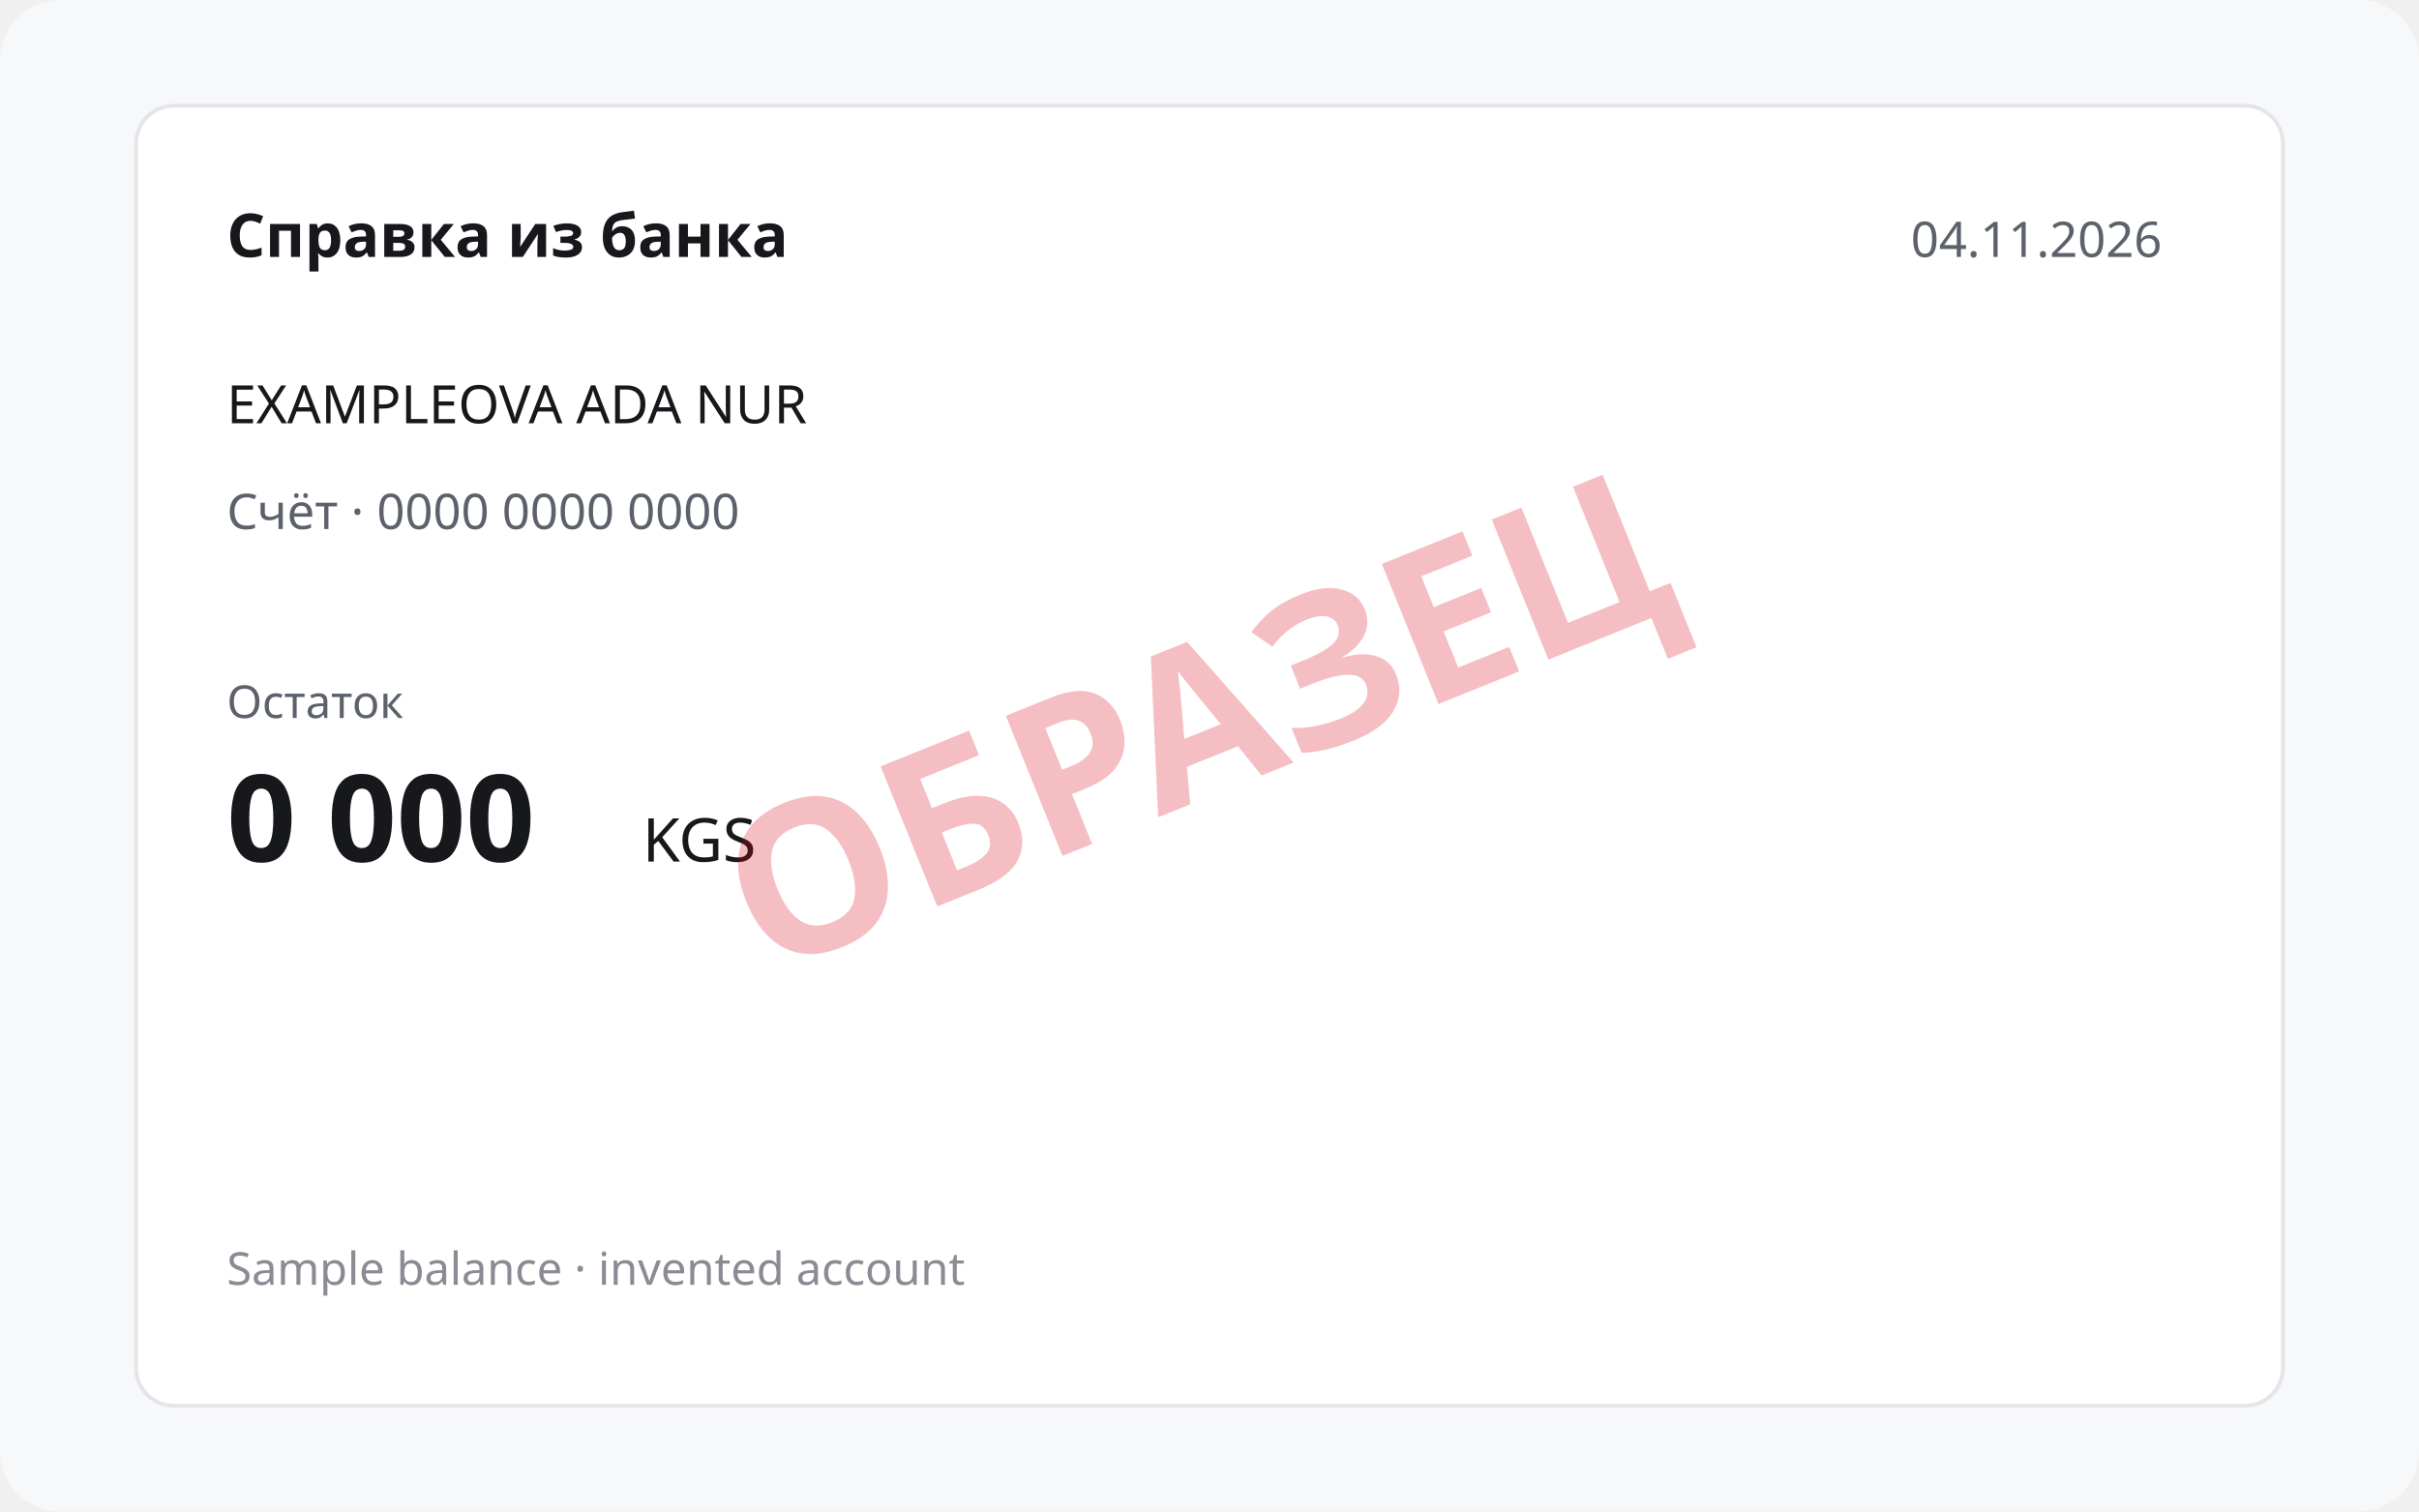
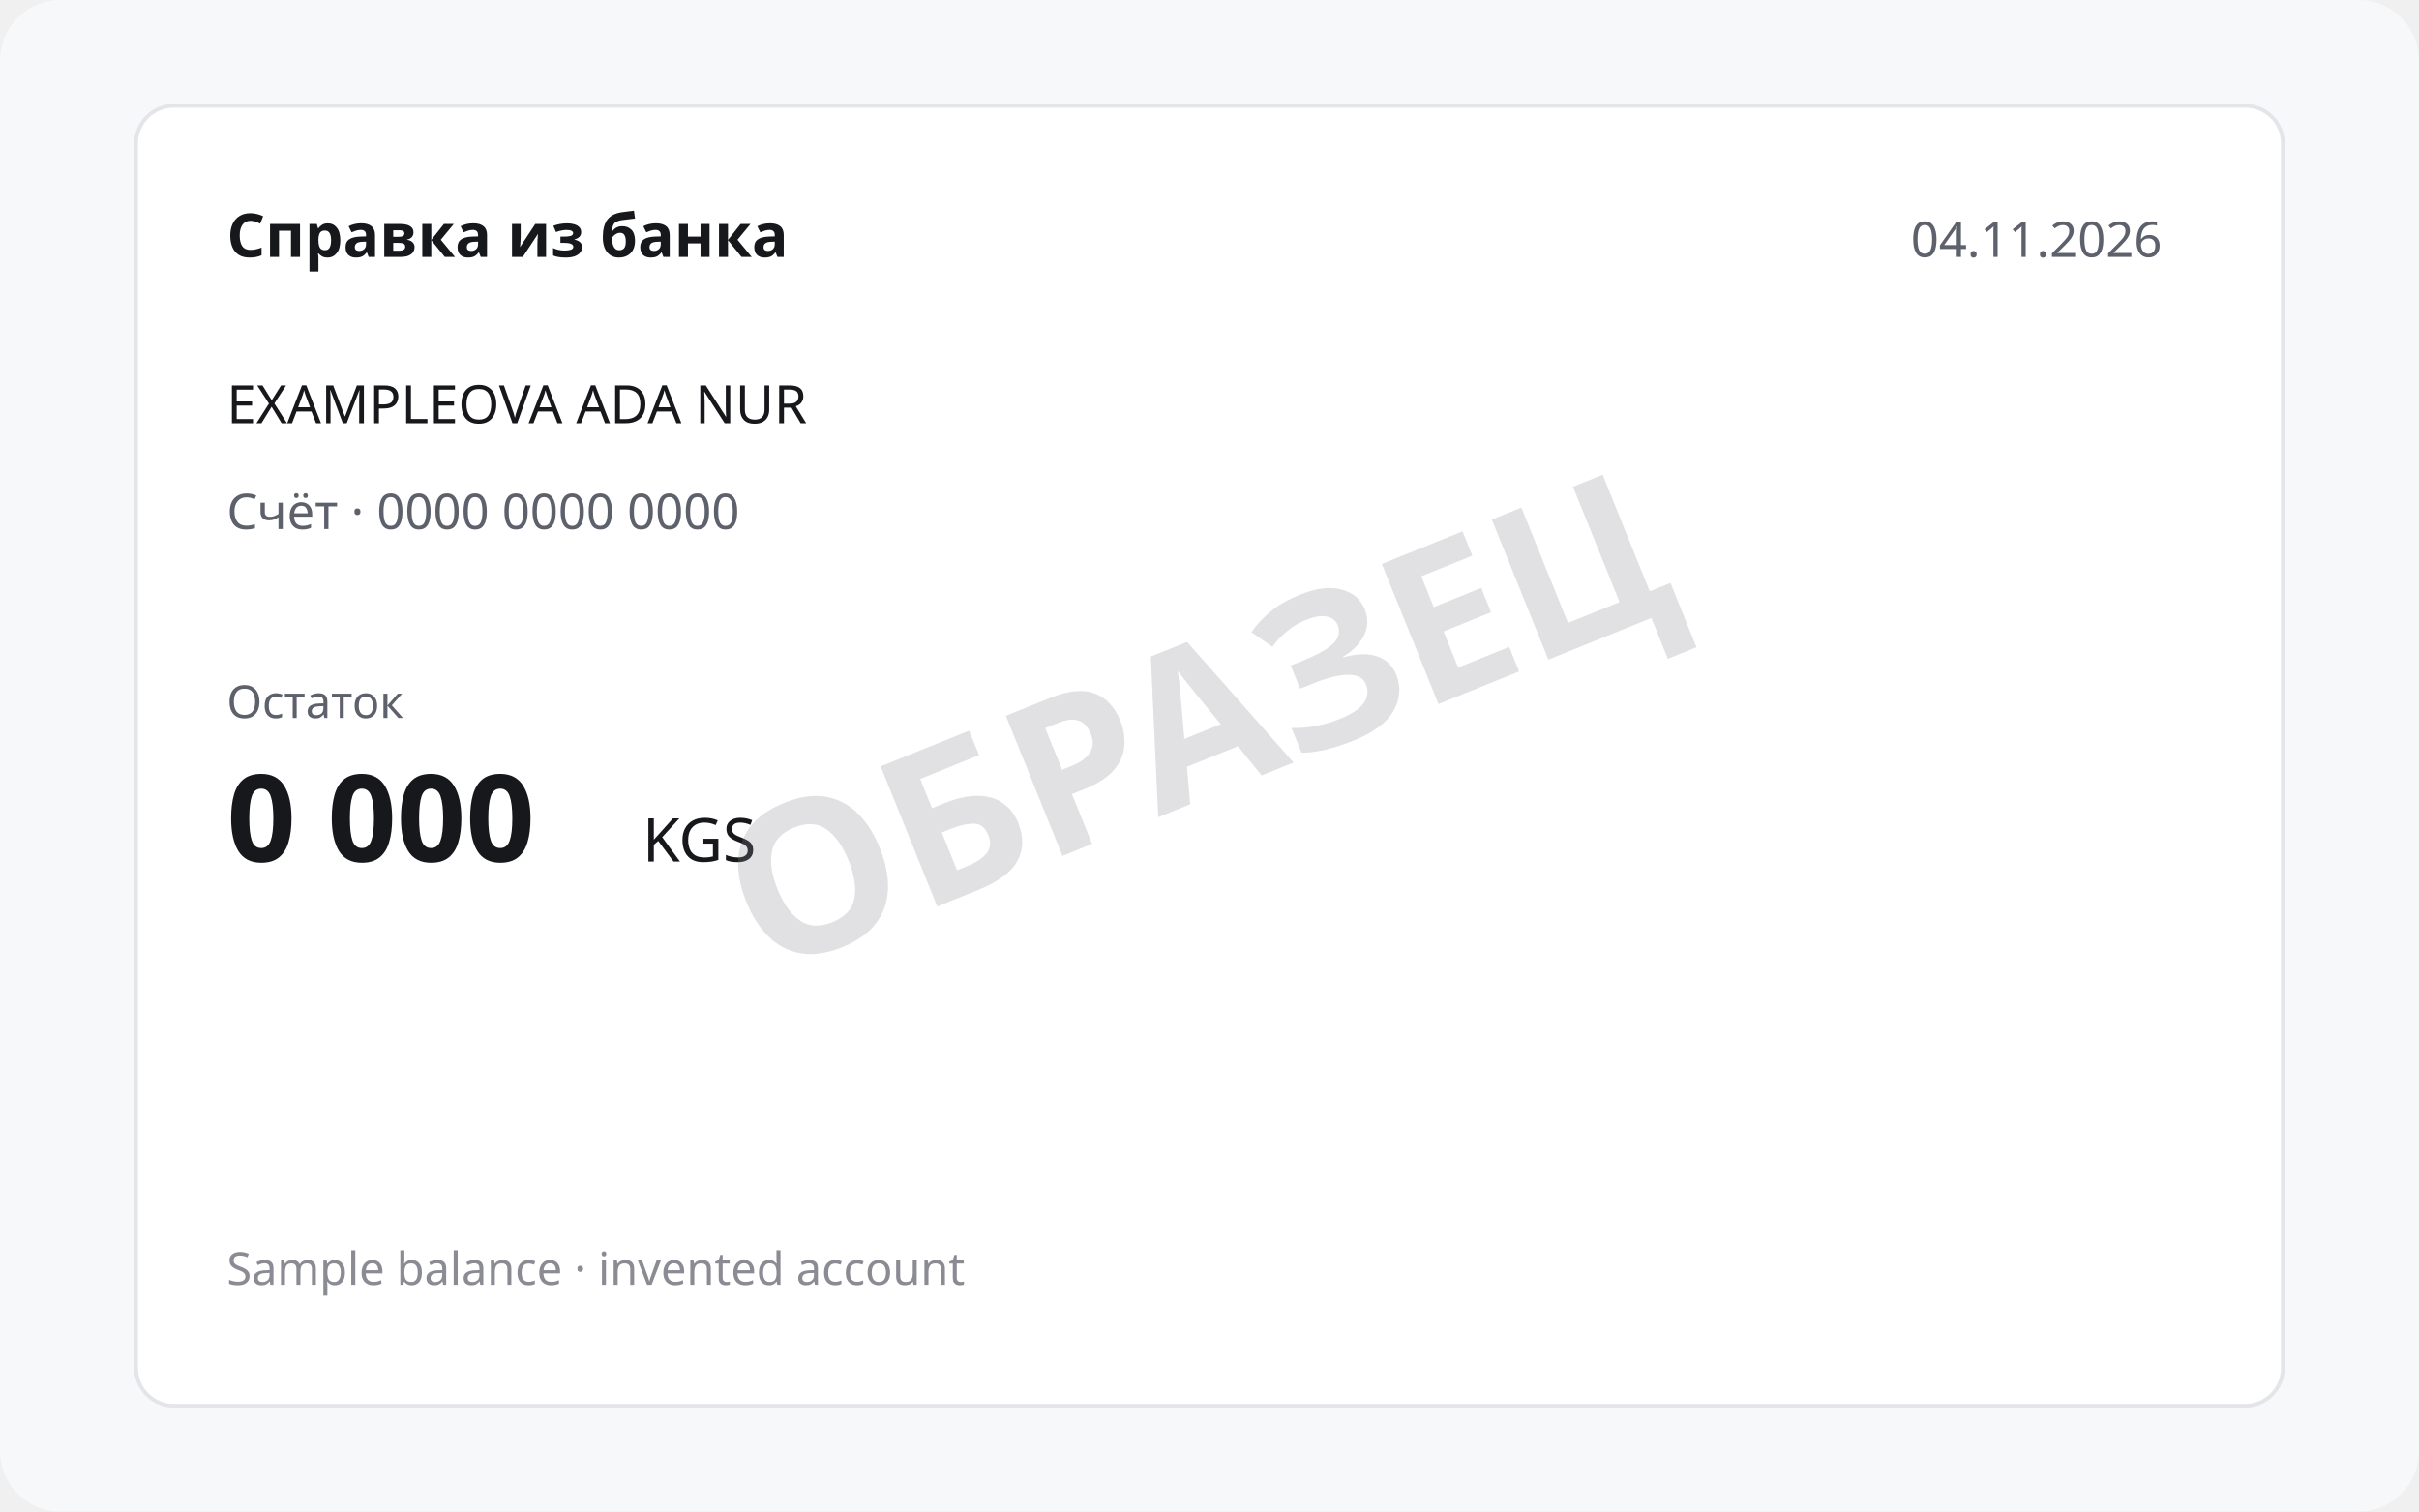
<svg xmlns="http://www.w3.org/2000/svg" viewBox="0 0 640 400" role="img" aria-label="Вымышленный образец банковской справки">
  <rect width="640" height="400" rx="16" fill="#f7f8fa" />
  <rect x="36" y="28" width="568" height="344" rx="10" fill="#fff" stroke="#e3e5e9" />
  <text x="60" y="68" font-family="Golos Text, system-ui, sans-serif" font-size="16" font-weight="700" fill="#17181c">Справка из банка</text>
  <text x="572" y="68" text-anchor="end" font-family="Golos Text, system-ui, sans-serif" font-size="13" fill="#5c616b">04.11.2026</text>
  <text x="60" y="112" font-family="Golos Text, system-ui, sans-serif" font-size="14" fill="#17181c">EXAMPLEOVA ADA NUR</text>
  <text x="60" y="140" font-family="Golos Text, system-ui, sans-serif" font-size="13" fill="#5c616b">Счёт · 0000 0000 0000</text>
  <text x="60" y="190" font-family="Golos Text, system-ui, sans-serif" font-size="12" fill="#5c616b">Остаток</text>
  <text x="60" y="228" font-family="Golos Text, system-ui, sans-serif" font-size="32" font-weight="800" fill="#17181c">0 000</text>
  <text x="170" y="228" font-family="Golos Text, system-ui, sans-serif" font-size="16" fill="#17181c">KGS</text>
  <text x="60" y="340" font-family="Golos Text, system-ui, sans-serif" font-size="12" fill="#8a8b93">Sample balance · invented account</text>
  <g transform="rotate(-22 320 200)" opacity="0.26">
-     <text x="320" y="210" text-anchor="middle" fill="#d70217" font-family="Golos Text, system-ui, sans-serif" font-size="56" font-weight="800">ОБРАЗЕЦ</text>
+     <text x="320" y="210" text-anchor="middle" fill="#8a8b93" font-family="Golos Text, system-ui, sans-serif" font-size="56" font-weight="800">ОБРАЗЕЦ</text>
  </g>
</svg>
